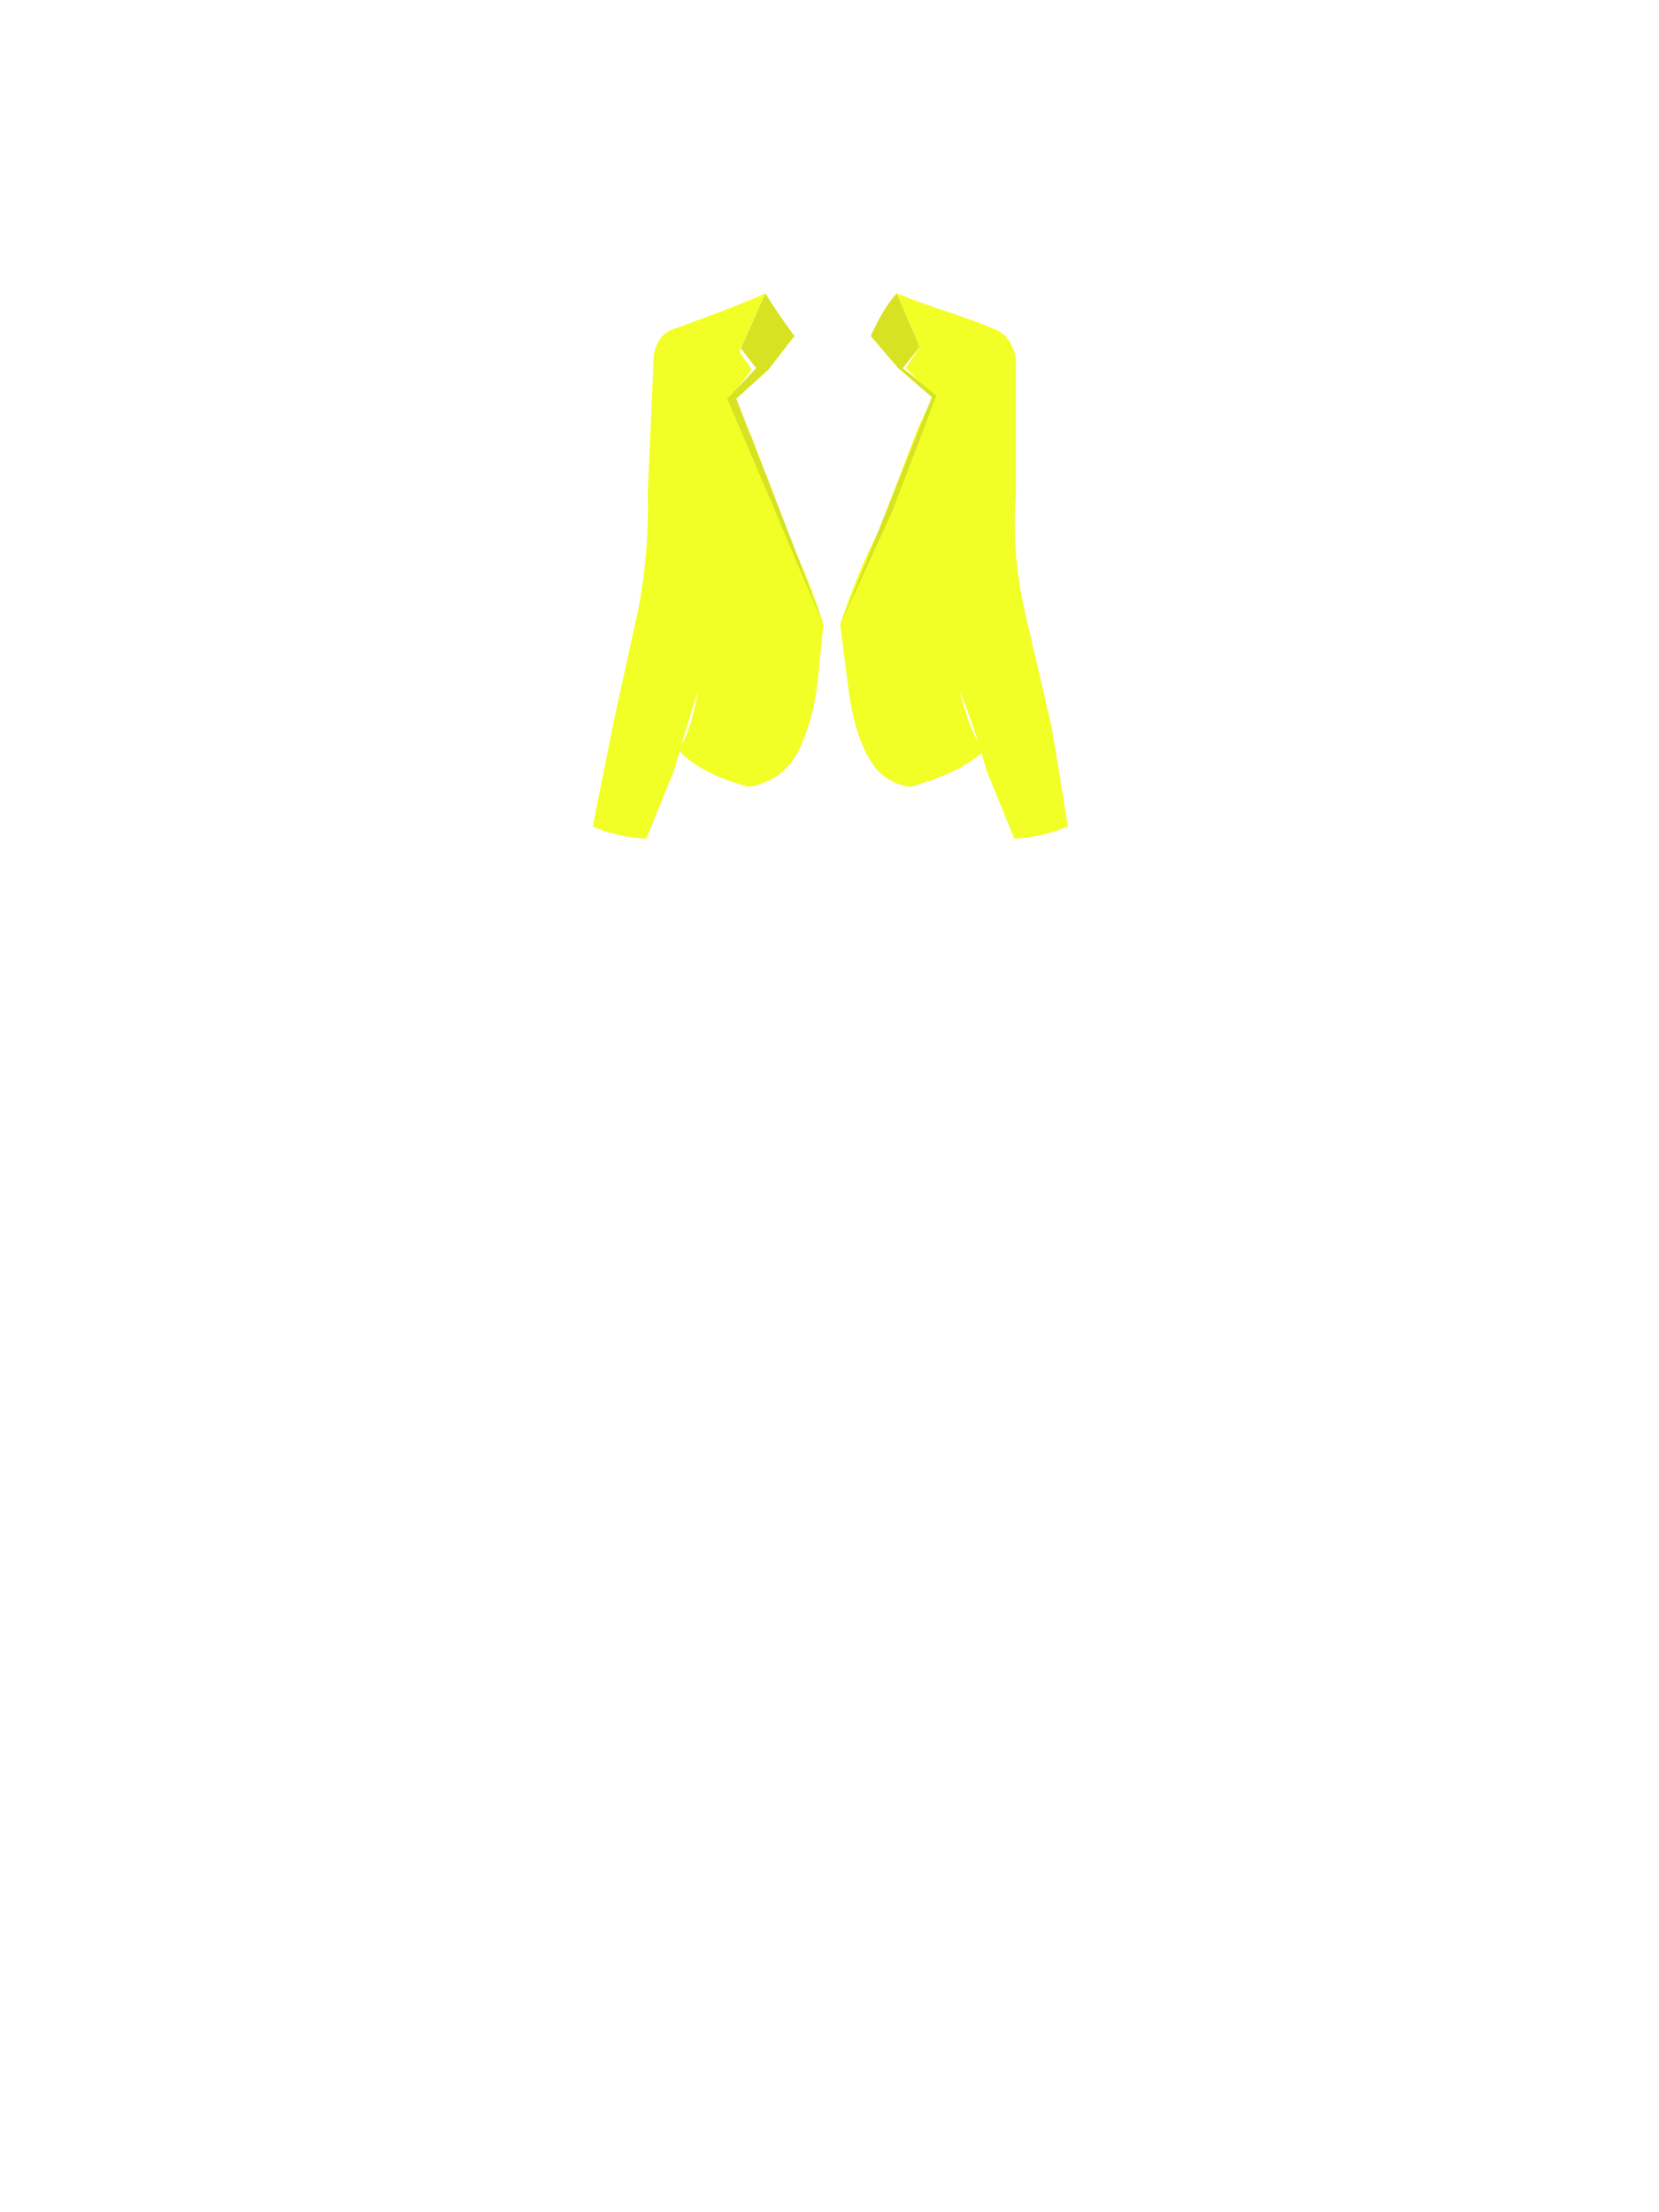
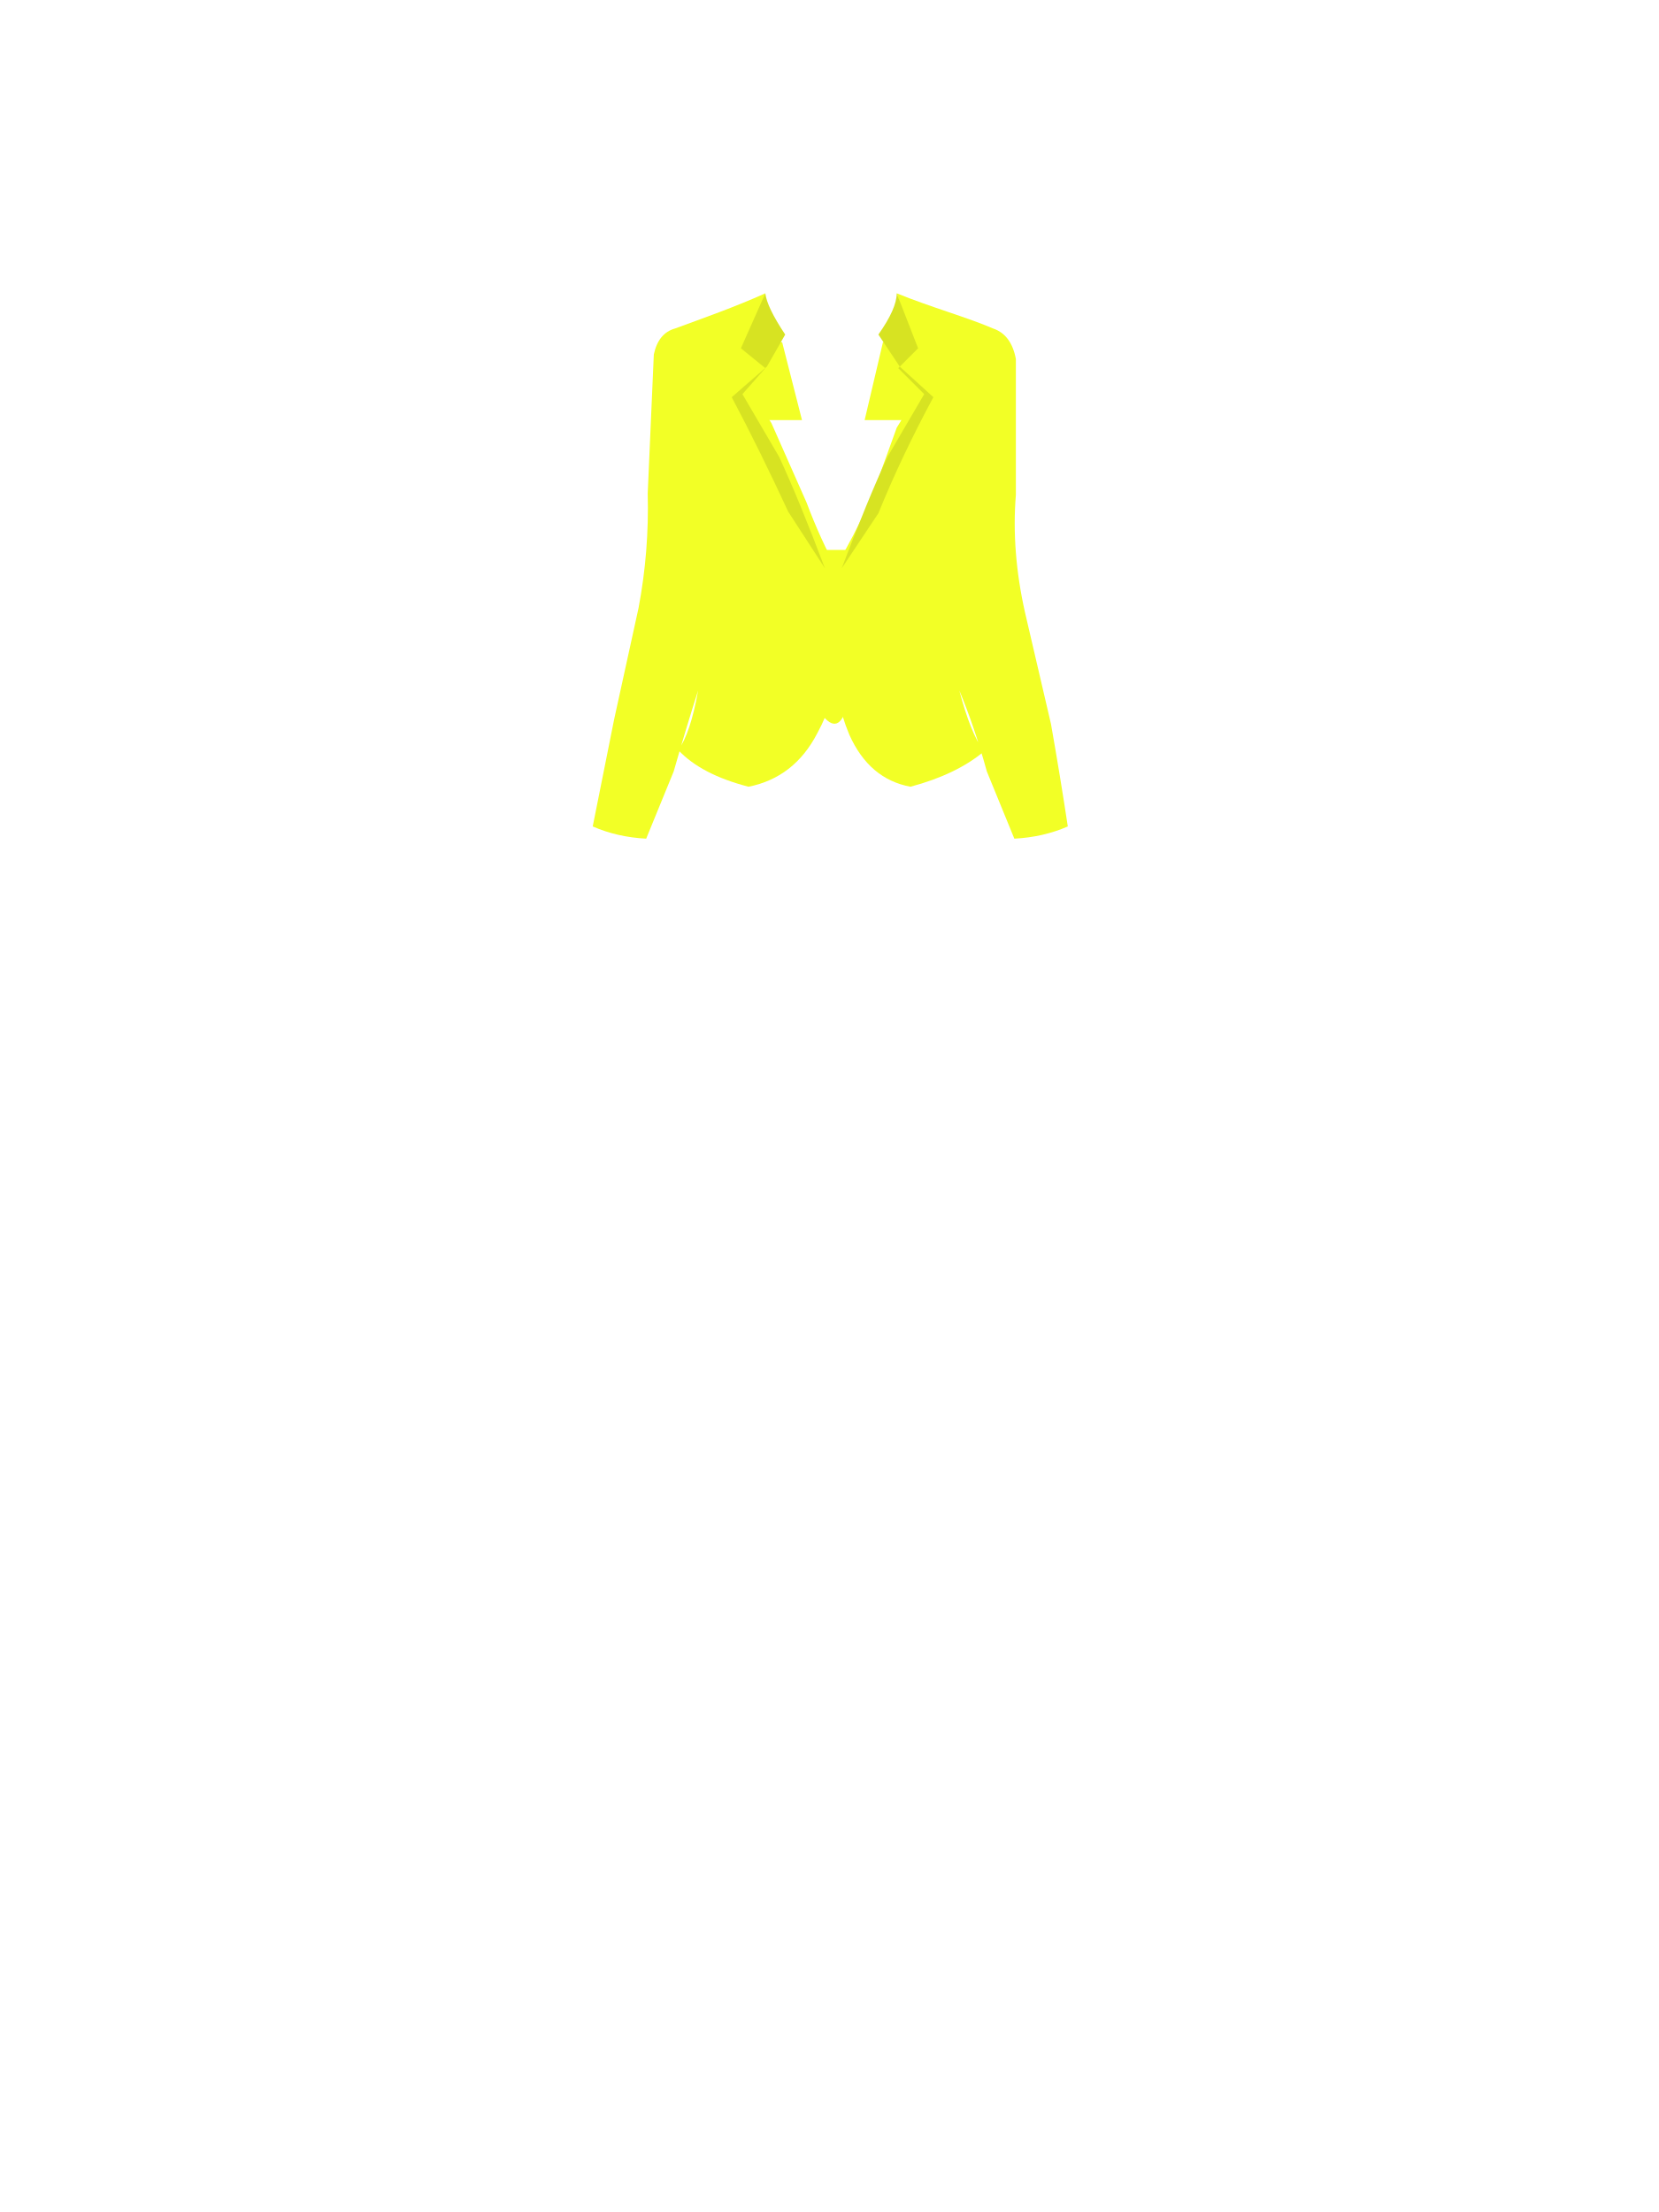
<svg xmlns="http://www.w3.org/2000/svg" viewBox="0 0 1086 1448" width="1086" height="1448">
  <g fill="#f2ff26">
-     <path d="M501 192  C481 201 461 208 442 215  Q431 218 428 232  L424 323 Q425 361 418 398  L402 471 Q394 511 388 541  Q404 548 423 549  L441 505 Q449 477 457 452  Q452 480 444 491  Q459 507 490 515  Q511 512 522 493  Q532 473 535 448  L539 409  Q532 385 520 360  L492 286  L478 260  L492 242 L484 230 L501 192 Z" />
-     <path d="M587 192  C609 201 634 208 650 215  Q662 219 665 235  L665 324 Q662 361 671 401  L688 474 Q694 508 699 541  Q683 548 664 549  L646 505 Q638 476 628 452  Q635 479 644 492  Q626 507 596 515  Q576 513 566 491  Q558 474 555 448  L550 409 Q561 375 575 348  L601 280 L611 259 L593 241 L602 227 L587 192 Z" />
+     <path d="M501 192 C481 201 461 208 442 215 Q431 218 428 232 L424 323 Q425 361 418 398 L402 471 Q394 511 388 541 Q404 548 423 549 L441 505 Q449 477 457 452 Q452 480 444 491 Q459 507 490 515 Q520 509 535 480 Q547 458 548 435 L548 373 Q537 353 528 329 L505 277 L485 246 L501 192 Z" />
+     <path d="M587 192 C609 201 634 208 650 215 Q662 219 665 235 L665 324 Q662 361 671 401 L688 474 Q694 508 699 541 Q683 548 664 549 L646 505 Q638 476 628 452 Q635 479 644 492 Q626 507 596 515 Q569 510 556 481 Q546 457 546 432 L546 373 Q559 351 570 327 L587 280 L606 249 L587 192 Z" />
+   </g>
+   <g fill="#f2ff26">
+     <path d="M485 226 L512 224 L525 275 L482 275 Z" />
+     <path d="M578 224 L603 226 L613 275 L566 275 Z" />
+     <path d="M535 360 L555 360 L554 464 Q548 483 536 465 Z" />
  </g>
  <g fill="#d7e322">
-     <path d="M501 192  Q507 202 520 220  L503 242  L482 261  Q504 317 524 369  L539 409  Q518 360 508 336  L476 261  L495 241  L485 228 Z" />
-     <path d="M587 192  Q578 202 570 220  L588 241  L610 260  Q587 318 566 370  L550 409  Q573 359 584 335  L613 259  L591 241  L602 227 Z" />
+     <path d="M501 192 Q502 201 514 219 L502 240 L479 260 Q497 294 516 335 L540 372 Q523 327 510 299 L486 258 L501 241 L485 228 Z" />
+     <path d="M587 192 Q587 202 575 219 L589 240 L611 260 Q590 299 575 336 L551 372 Q568 327 581 299 L605 258 L588 241 L601 228 Z" />
  </g>
</svg>
